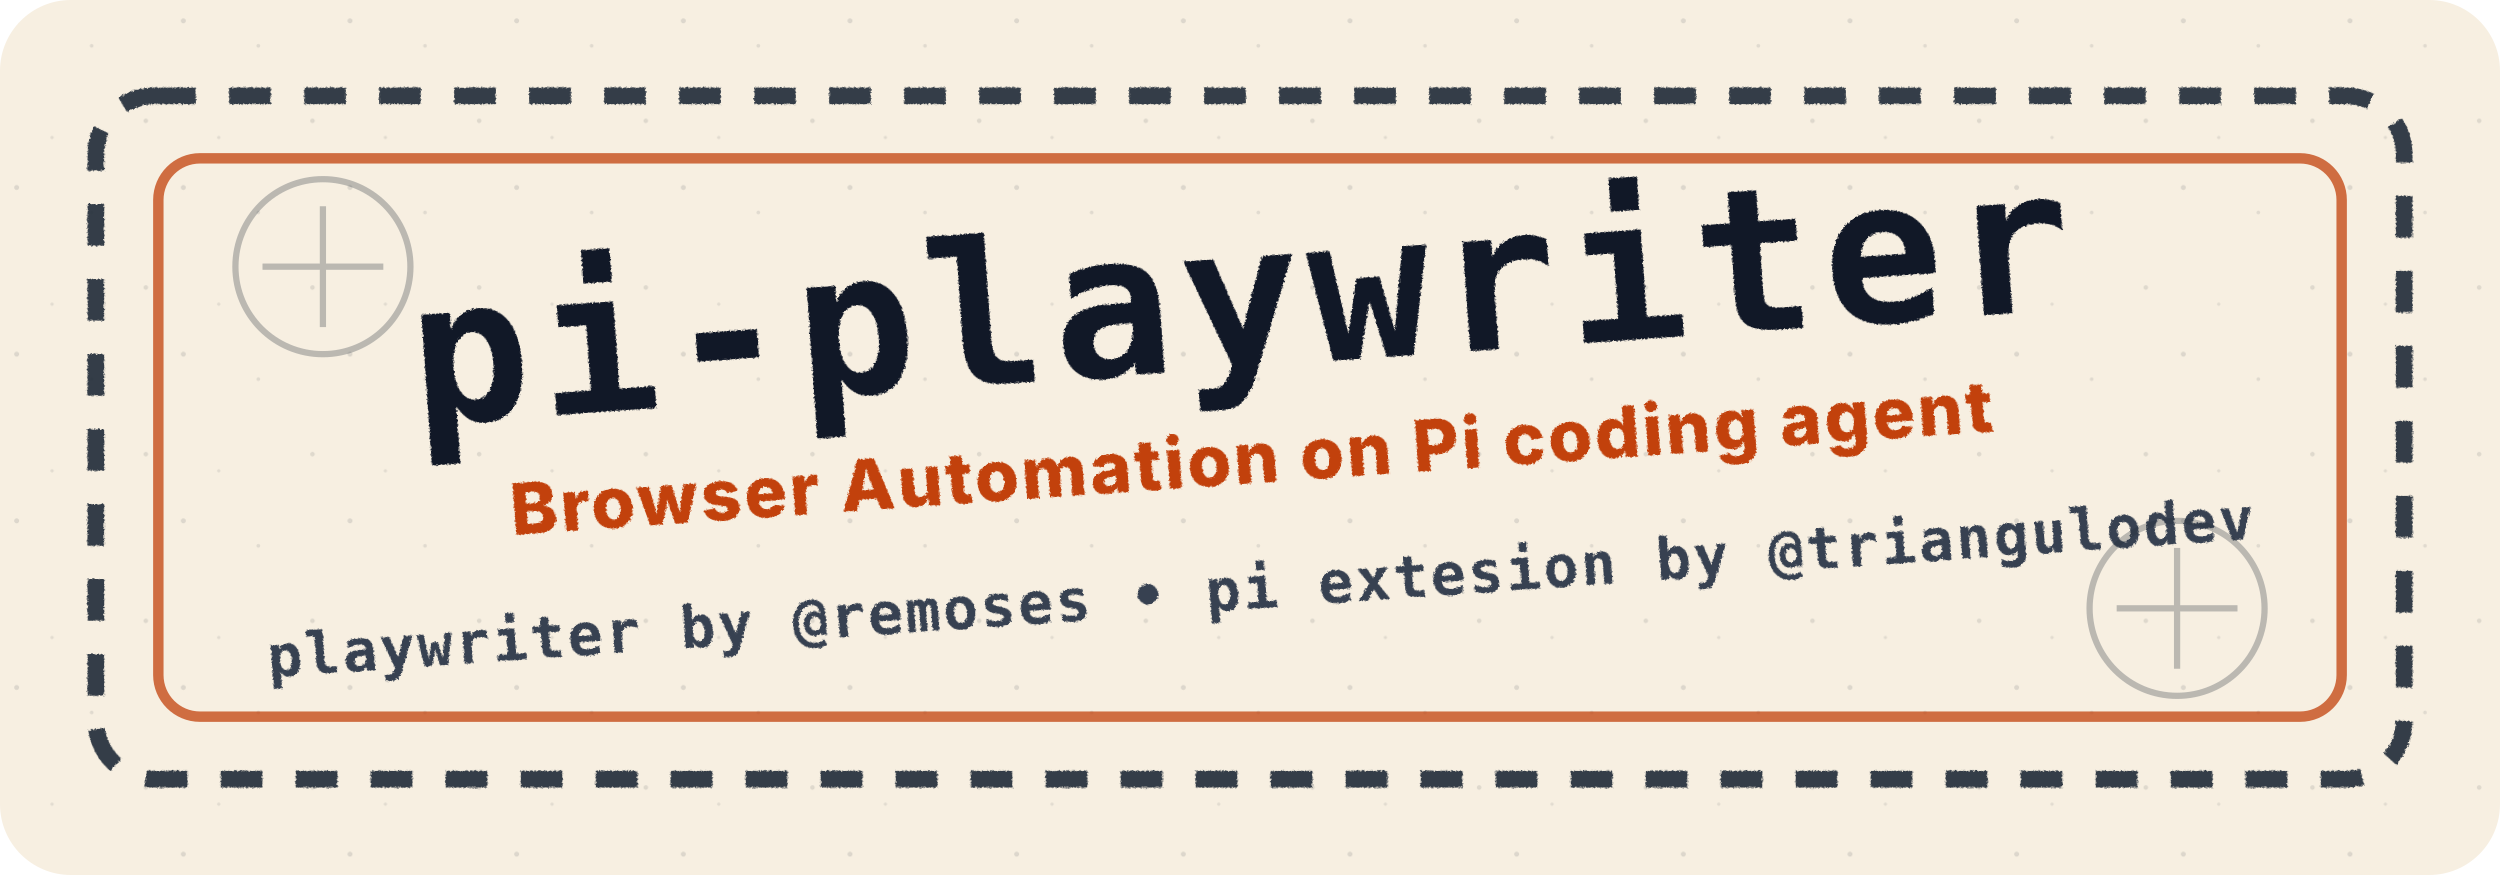
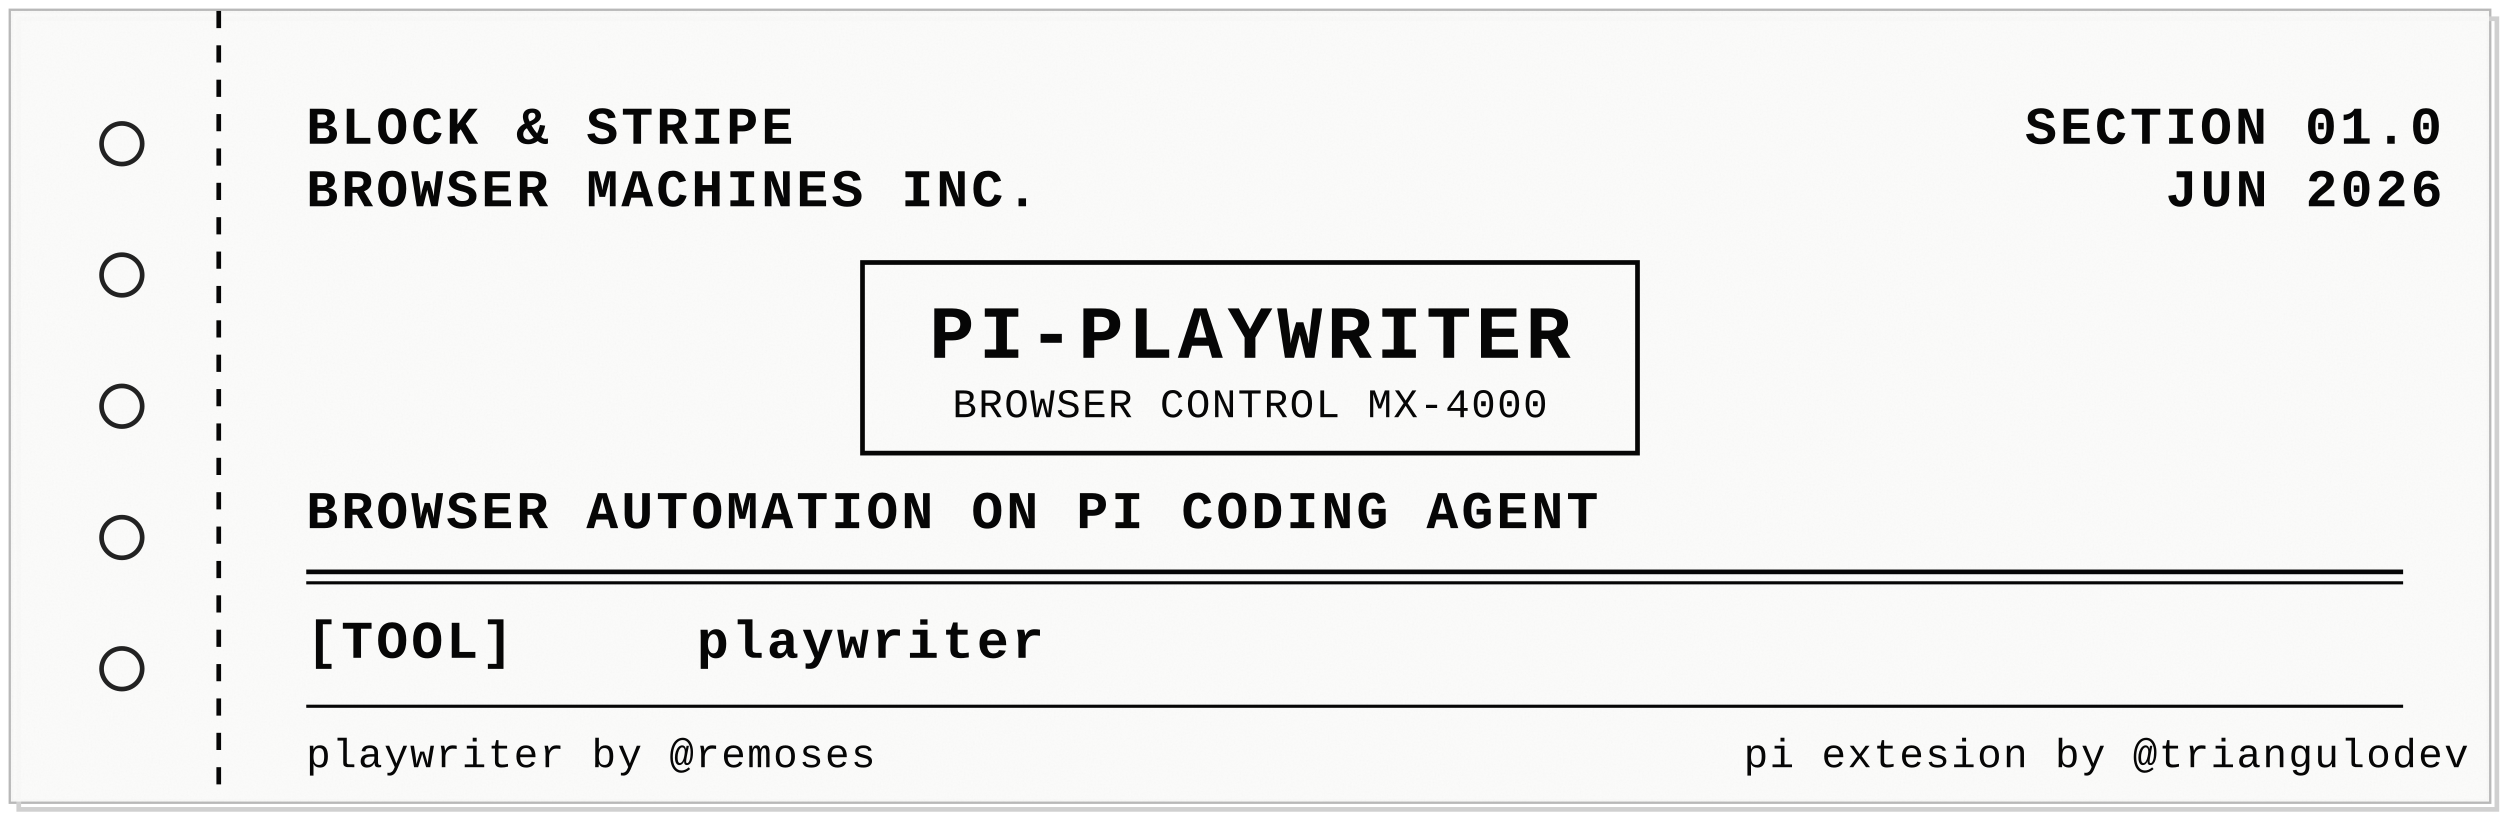
- <svg xmlns="http://www.w3.org/2000/svg" width="1200" height="420" viewBox="0 0 1200 420" role="img" aria-labelledby="title desc">
+ <svg xmlns="http://www.w3.org/2000/svg" width="1600" height="520" viewBox="0 0 1600 520" role="img" aria-labelledby="title desc">
  <defs>
-     <filter id="roughen" x="-10%" y="-10%" width="120%" height="120%">
-       <feTurbulence type="fractalNoise" baseFrequency="0.9" numOctaves="2" seed="7" result="noise" />
-       <feDisplacementMap in="SourceGraphic" in2="noise" scale="1.5" />
+     <filter id="paperNoise" x="0" y="0" width="100%" height="100%">
+       <feTurbulence type="fractalNoise" baseFrequency="0.85" numOctaves="2" seed="42" result="noise" />
+       <feColorMatrix in="noise" type="saturate" values="0" />
+       <feComponentTransfer>
+         <feFuncA type="table" tableValues="0 0.055" />
+       </feComponentTransfer>
+       <feBlend in="SourceGraphic" mode="multiply" />
    </filter>
-     <pattern id="grain" width="80" height="80" patternUnits="userSpaceOnUse">
-       <circle cx="8" cy="10" r="1.2" fill="#18222f" opacity="0.12" />
-       <circle cx="44" cy="22" r="0.9" fill="#18222f" opacity="0.10" />
-       <circle cx="70" cy="58" r="1.1" fill="#18222f" opacity="0.11" />
-       <circle cx="25" cy="66" r="0.8" fill="#18222f" opacity="0.09" />
-     </pattern>
+     <style>
+       .mono { font-family: "Courier New", "IBM Plex Mono", "SFMono-Regular", monospace; fill: #060606; }
+       .heavy { font-weight: 800; letter-spacing: 3px; }
+       .label { font-size: 34px; font-weight: 700; letter-spacing: 2px; }
+       .small { font-size: 26px; letter-spacing: 1px; }
+       .micro { font-size: 22px; letter-spacing: 1px; }
+       .line { stroke: #060606; stroke-width: 3; vector-effect: non-scaling-stroke; }
+       .thin { stroke: #060606; stroke-width: 2; vector-effect: non-scaling-stroke; }
+     </style>
  </defs>
-   <rect width="1200" height="420" rx="34" fill="#f7efe1" />
-   <rect width="1200" height="420" rx="34" fill="url(#grain)" />
-   <rect x="46" y="46" width="1108" height="328" rx="28" fill="none" stroke="#1f2a37" stroke-width="8" stroke-dasharray="20 16" opacity="0.9" filter="url(#roughen)" />
-   <rect x="76" y="76" width="1048" height="268" rx="20" fill="none" stroke="#c2410c" stroke-width="5" opacity="0.75" />
-   <g transform="rotate(-4 600 210)" filter="url(#roughen)">
-     <text x="600" y="176" text-anchor="middle" font-family="ui-monospace, SFMono-Regular, Menlo, Consolas, monospace" font-size="96" font-weight="900" letter-spacing="4" fill="#111827">pi-playwriter</text>
-     <text x="600" y="232" text-anchor="middle" font-family="Inter, ui-sans-serif, system-ui, -apple-system, BlinkMacSystemFont, Segoe UI, sans-serif" font-size="34" font-weight="800" letter-spacing="1.4" fill="#c2410c">Browser Automation on Pi coding agent</text>
-     <text x="600" y="292" text-anchor="middle" font-family="ui-monospace, SFMono-Regular, Menlo, Consolas, monospace" font-size="28" font-weight="700" letter-spacing="1.2" fill="#374151">playwriter by @remoses  •  pi extesion by @triangulodev</text>
+   <rect x="7" y="7" width="1586" height="506" fill="#fbfbfa" stroke="#b8b8b8" stroke-width="3" />
+   <rect x="12" y="12" width="1586" height="506" fill="none" stroke="#d0d0d0" stroke-width="3" />
+   <rect x="7" y="7" width="1586" height="506" fill="#fbfbfa" filter="url(#paperNoise)" opacity="0.96" />
+   <g fill="none" stroke="#222" stroke-width="3">
+     <circle cx="78" cy="92" r="13" />
+     <circle cx="78" cy="176" r="13" />
+     <circle cx="78" cy="260" r="13" />
+     <circle cx="78" cy="344" r="13" />
+     <circle cx="78" cy="428" r="13" />
  </g>
-   <g opacity="0.28" fill="none" stroke="#1f2a37" stroke-width="3">
-     <circle cx="155" cy="128" r="42" />
-     <circle cx="1045" cy="292" r="42" />
-     <path d="M126 128h58M155 99v58M1016 292h58M1045 263v58" />
-   </g>
+   <line x1="140" y1="7" x2="140" y2="513" stroke="#060606" stroke-width="3" stroke-dasharray="11 11" />
+   <text class="mono label" x="196" y="92">BLOCK &amp; STRIPE</text>
+   <text class="mono label" x="196" y="132">BROWSER MACHINES INC.</text>
+   <text class="mono label" x="1296" y="92">SECTION 01.0</text>
+   <text class="mono label" x="1386" y="132">JUN 2026</text>
+   <rect x="552" y="168" width="496" height="122" fill="none" class="line" />
+   <text class="mono heavy" x="800" y="229" text-anchor="middle" font-size="48">PI-PLAYWRITER</text>
+   <text class="mono small" x="800" y="267" text-anchor="middle">BROWSER CONTROL MX-4000</text>
+   <text class="mono label" x="196" y="338">BROWSER AUTOMATION ON PI CODING AGENT</text>
+   <line class="line" x1="196" y1="366" x2="1538" y2="366" />
+   <line class="thin" x1="196" y1="373" x2="1538" y2="373" />
+   <text class="mono label" x="196" y="421">[TOOL]</text>
+   <text class="mono label" x="446" y="421">playwriter</text>
+   <line class="thin" x1="196" y1="452" x2="1538" y2="452" />
+   <text class="mono small" x="196" y="491">playwriter by @remoses</text>
+   <text class="mono small" x="1116" y="491">pi extesion by @triangulodev</text>
</svg>
